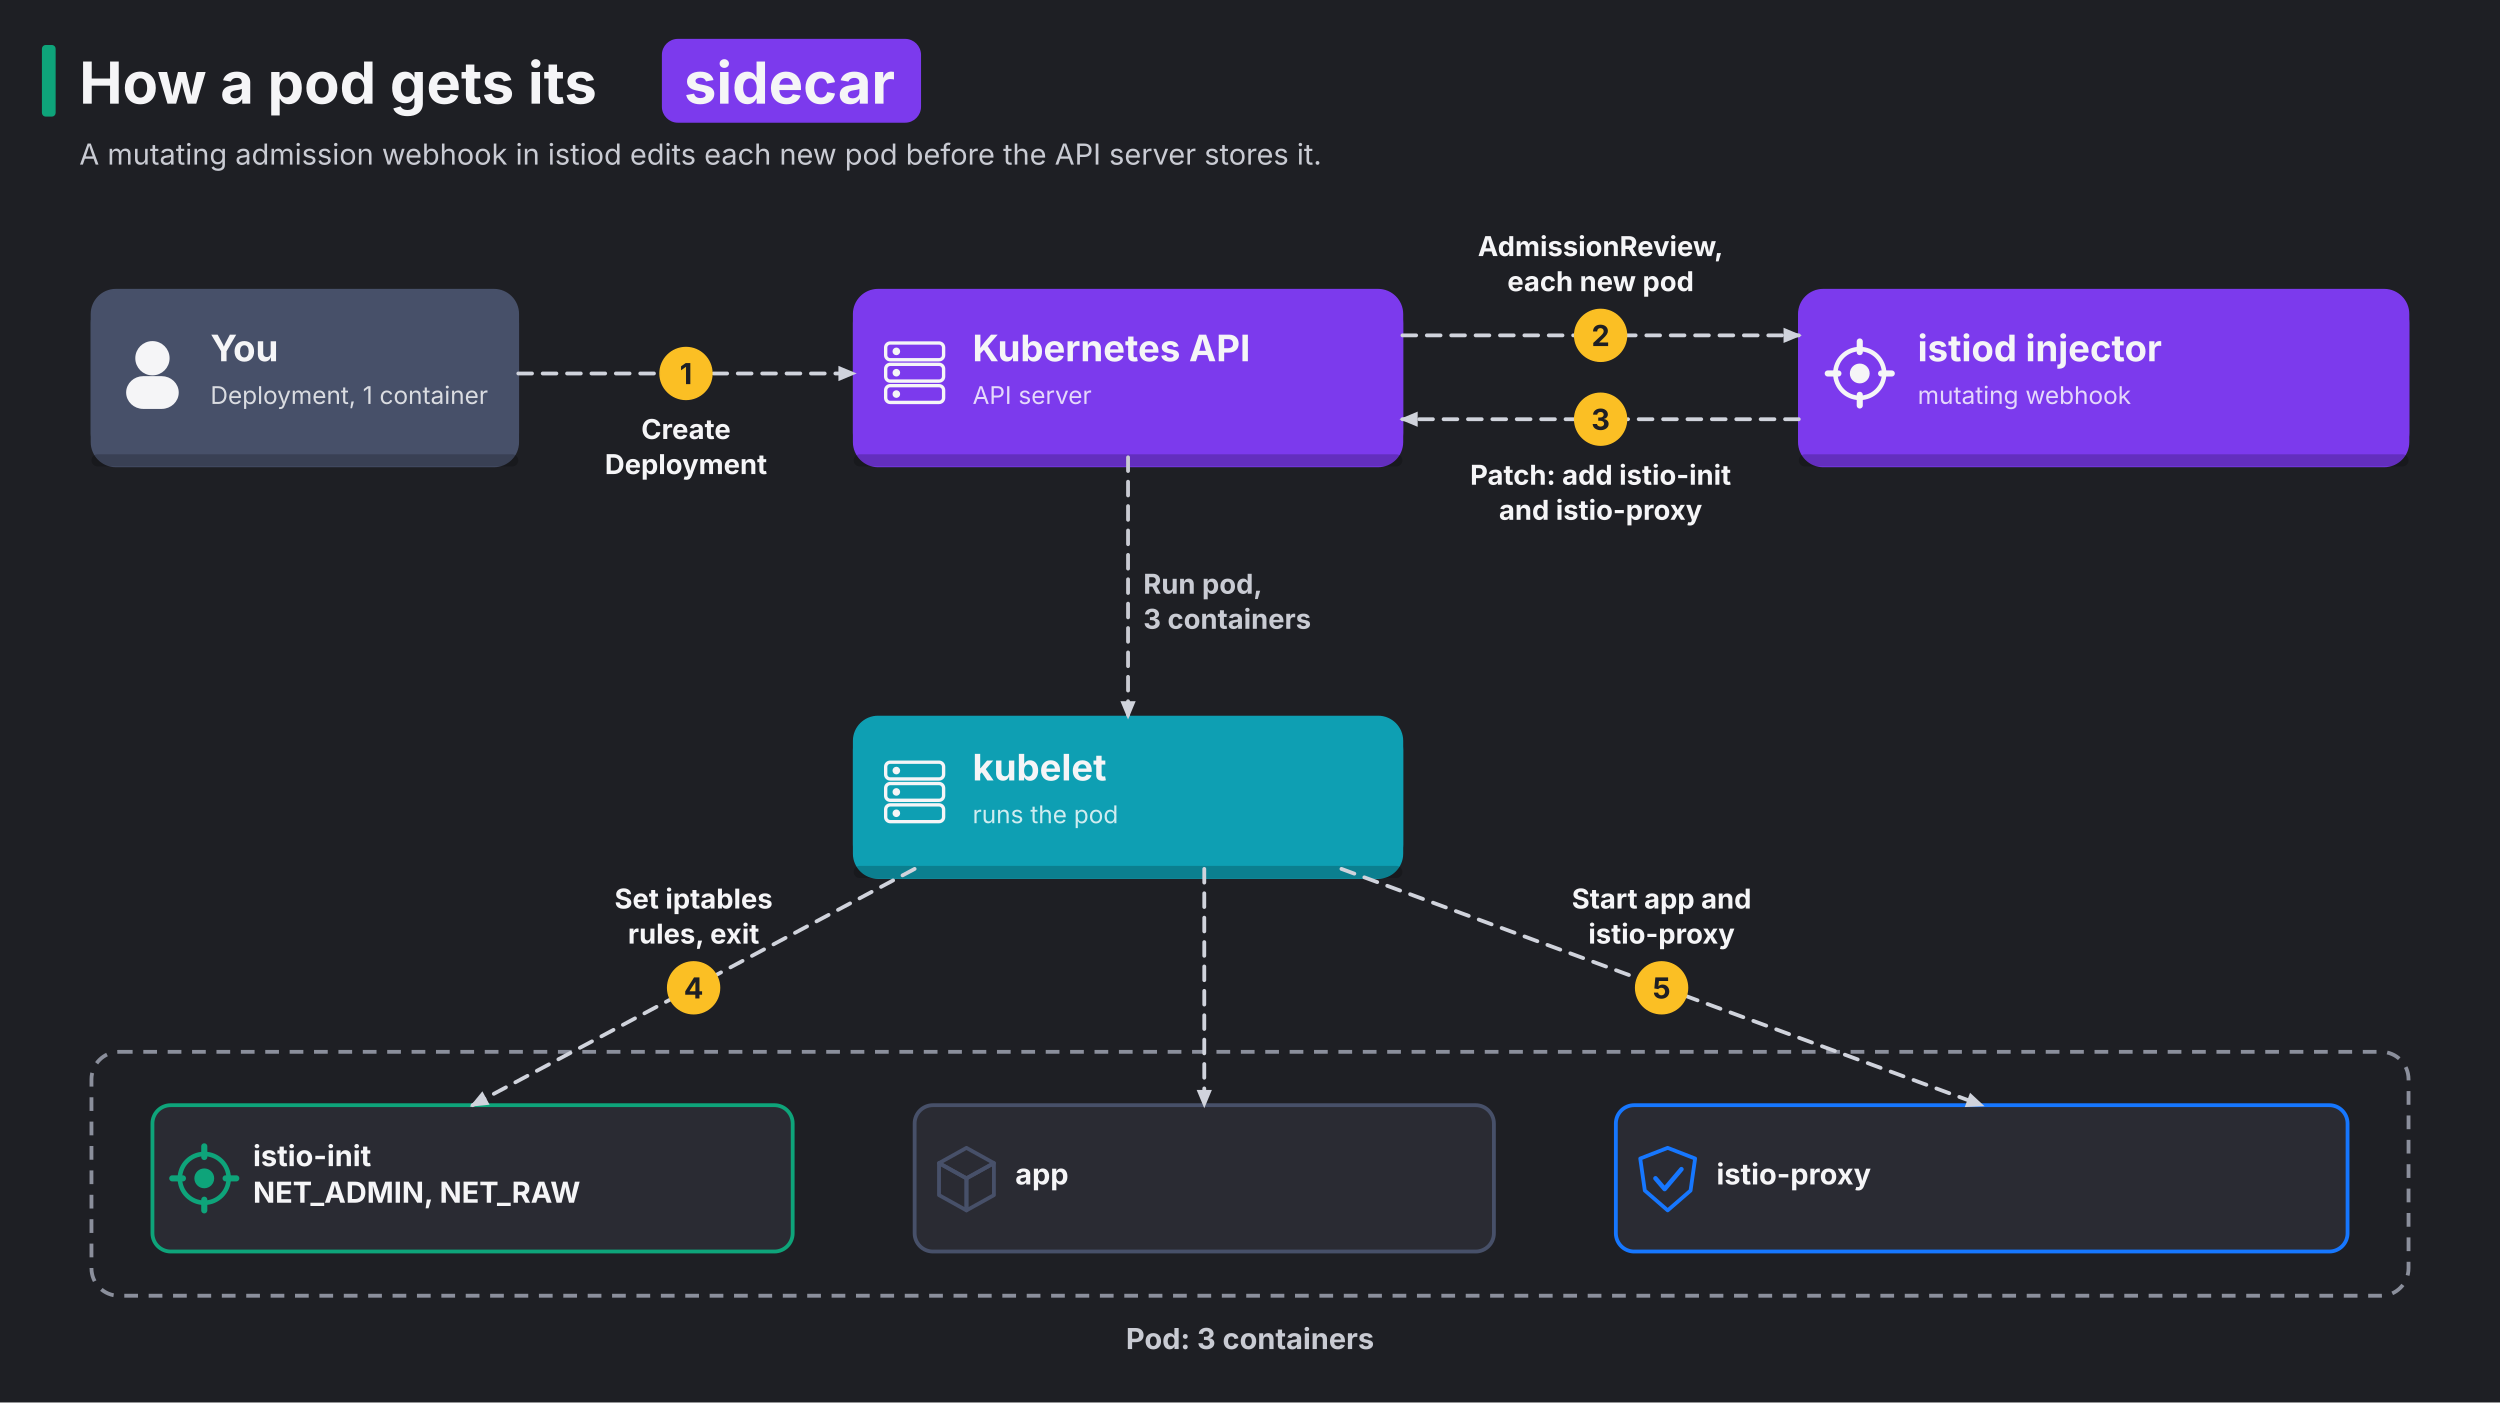
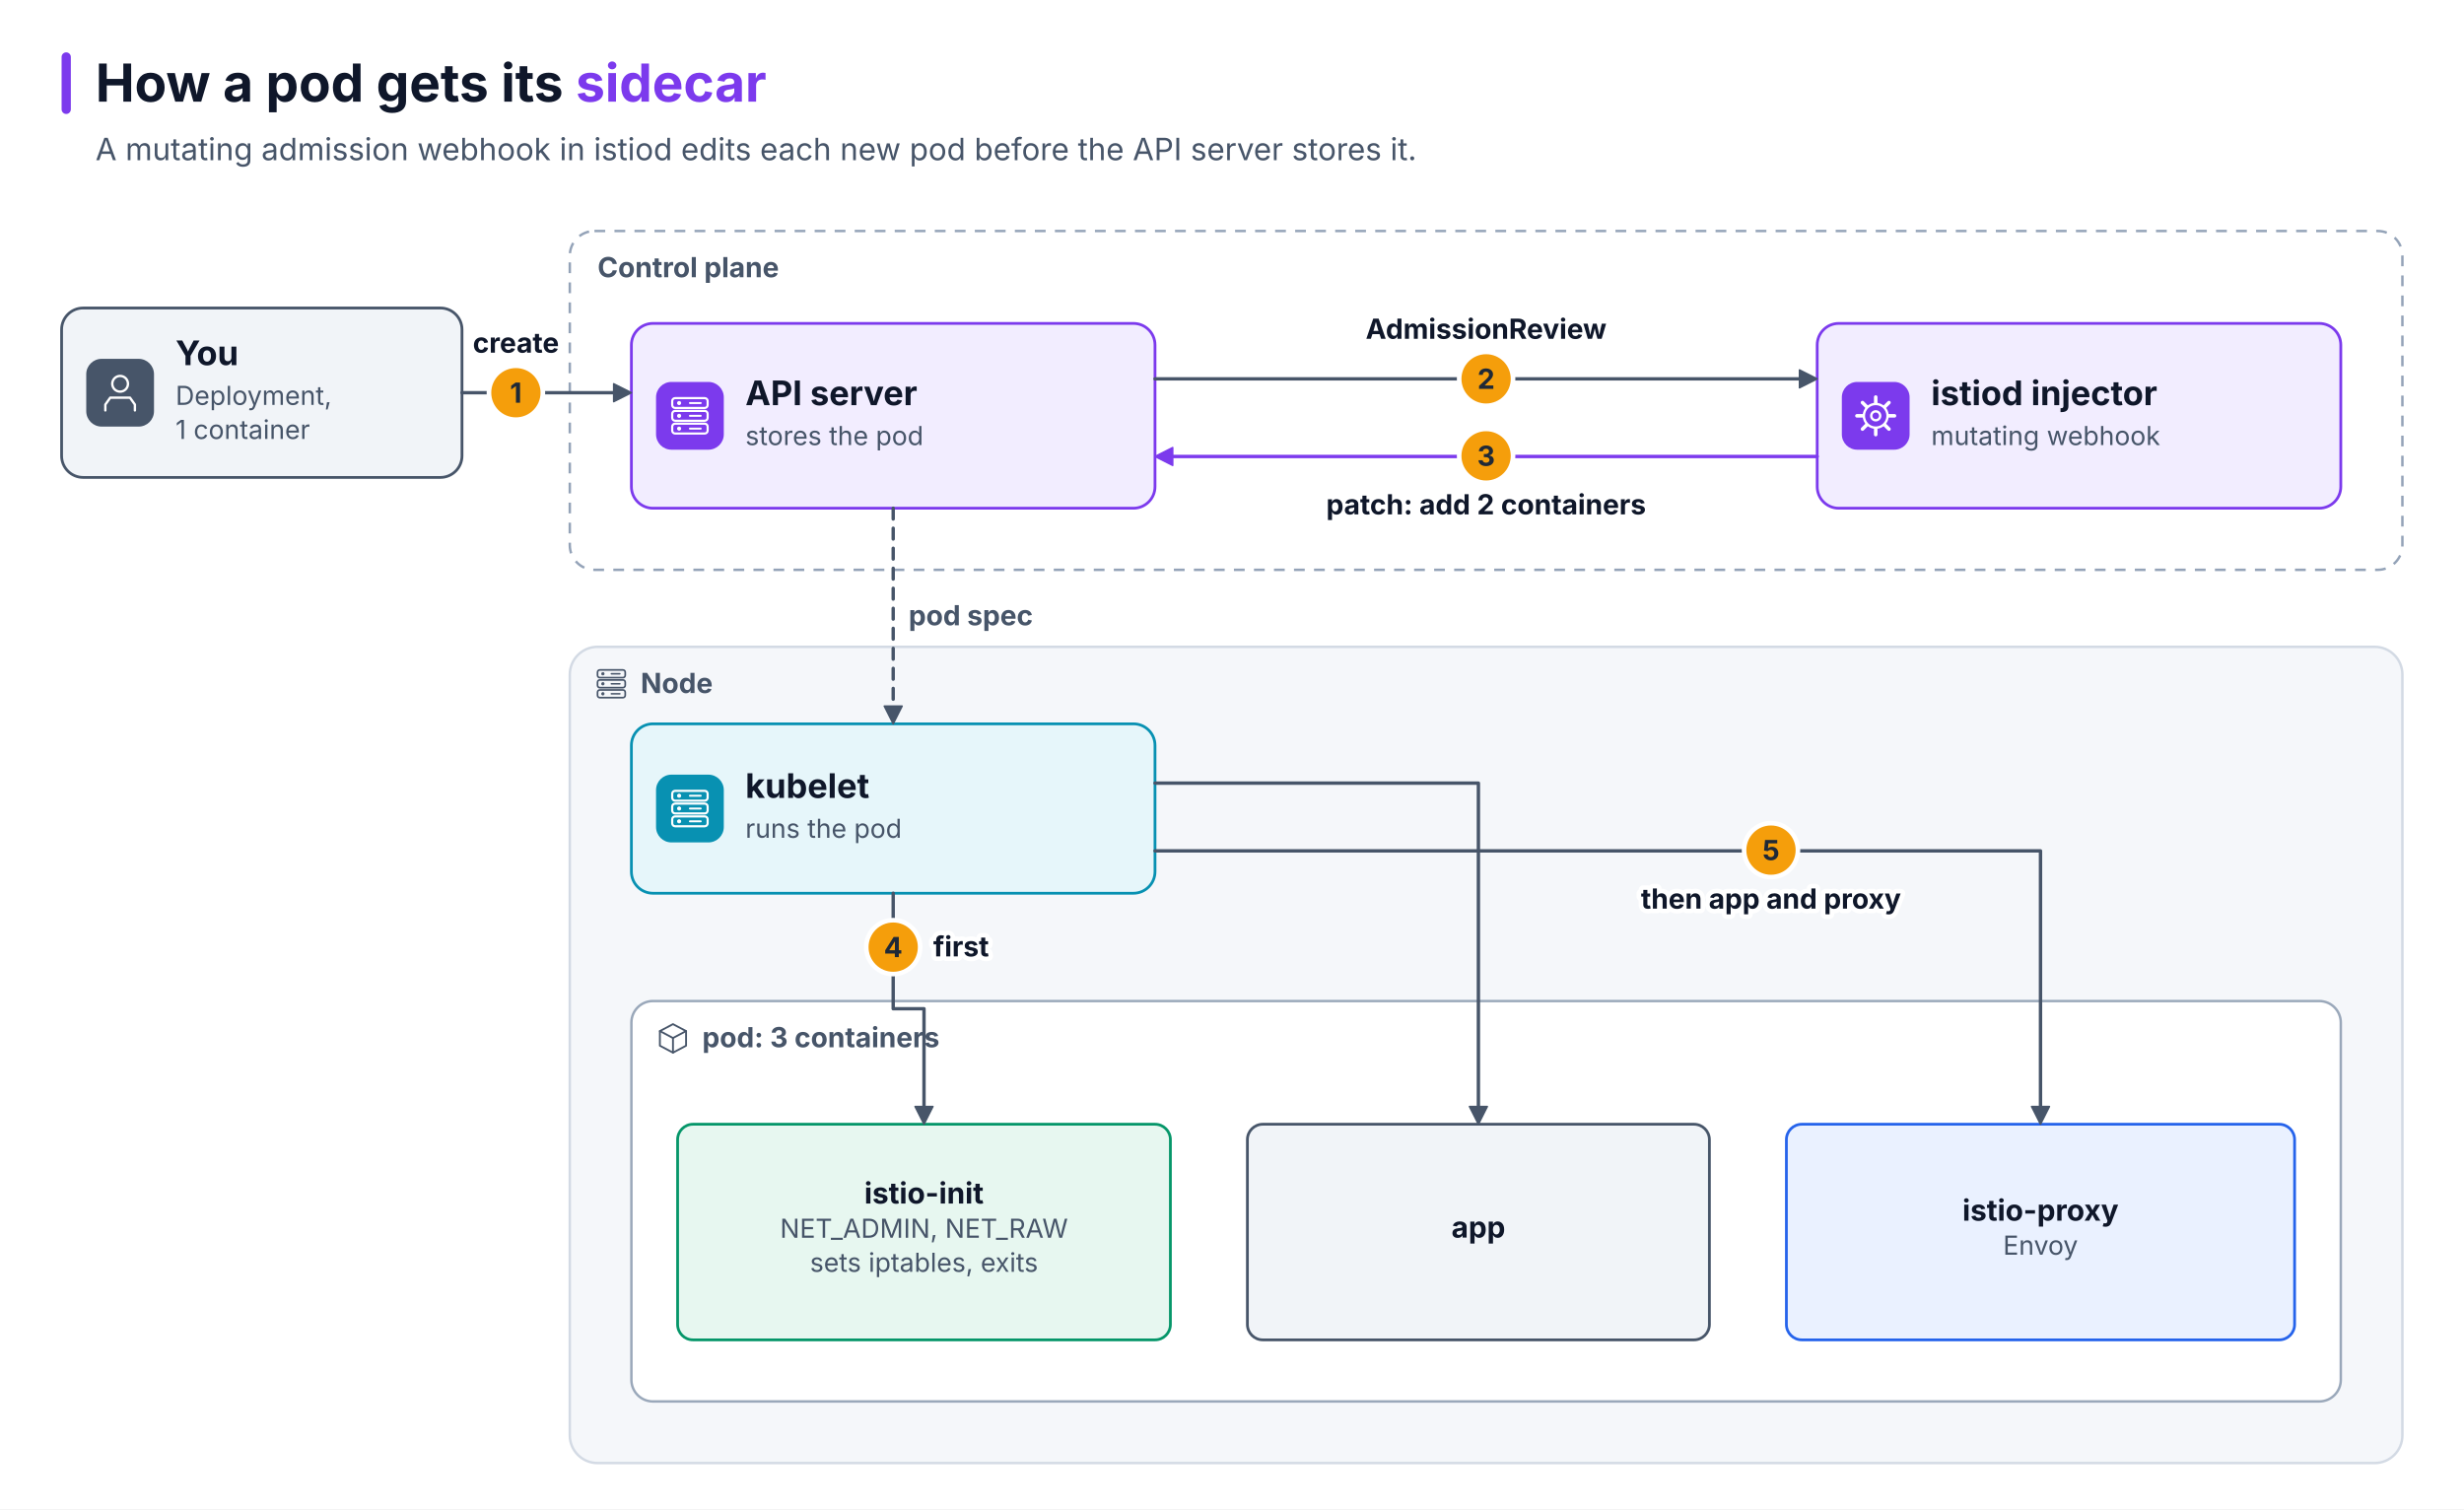
- <svg xmlns="http://www.w3.org/2000/svg" width="1640" height="920" viewBox="0 0 1640 920" font-family="Inter, -apple-system, 'Segoe UI', Helvetica, Arial, sans-serif">
-   <rect width="1640" height="920" fill="#1e1f24" />
-   <defs>
-     <marker id="h" markerWidth="12" markerHeight="10" refX="10" refY="5" orient="auto" markerUnits="userSpaceOnUse">
-       <path d="M0,0 L12,5 L0,10 z" fill="#d0d3dc" />
-     </marker>
-   </defs>
-   <rect x="28.0" y="30.0" width="8.0" height="46.0" rx="2" fill="#0ea47a" stroke="#0ea47a" stroke-width="1" />
-   <text x="52.0" y="68.0" font-size="38" fill="#f5f5f7" font-weight="700" text-anchor="start">How a pod gets its</text>
-   <rect x="434.7" y="26.0" width="169.0" height="54.0" rx="10" fill="#7c3aed" stroke="#7c3aed" stroke-width="1" />
-   <text x="448.7" y="68.0" font-size="38" fill="#f5f5f7" font-weight="700" text-anchor="start">sidecar</text>
-   <text x="52.0" y="108.0" font-size="19" fill="#c9cbd3" text-anchor="start">A mutating admission webhook in istiod edits each new pod before the API server stores it.</text>
-   <rect x="60.0" y="196.0" width="280.0" height="110.0" rx="16" fill="#475069" stroke="#475069" stroke-width="1" />
-   <rect x="60.0" y="190.0" width="280.0" height="110.0" rx="16" fill="#475069" stroke="#475069" stroke-width="1" />
-   <rect x="60.0" y="298.0" width="280.0" height="8.0" rx="4" fill="#00000033" stroke="#00000033" stroke-width="0" />
-   <ellipse cx="100.0" cy="235.0" rx="10" ry="10" fill="#f5f5f7" stroke="#f5f5f7" stroke-width="2.5" />
-   <rect x="84.0" y="248.0" width="32.0" height="19.0" rx="10" fill="#f5f5f7" stroke="#f5f5f7" stroke-width="2.5" />
-   <text x="138.0" y="237.0" font-size="24" fill="#f5f5f7" font-weight="700" text-anchor="start">You</text>
-   <text x="138.0" y="265.0" font-size="16" fill="#ffffffcc" text-anchor="start">Deployment, 1 container</text>
-   <rect x="560.0" y="196.0" width="360.0" height="110.0" rx="16" fill="#7c3aed" stroke="#7c3aed" stroke-width="1" />
-   <rect x="560.0" y="190.0" width="360.0" height="110.0" rx="16" fill="#7c3aed" stroke="#7c3aed" stroke-width="1" />
-   <rect x="560.0" y="298.0" width="360.0" height="8.0" rx="4" fill="#00000033" stroke="#00000033" stroke-width="0" />
-   <rect x="581.0" y="225.0" width="38.0" height="11.0" rx="3" fill="none" stroke="#f5f5f7" stroke-width="2.2" />
-   <ellipse cx="588.0" cy="230.5" rx="2" ry="2" fill="#f5f5f7" stroke="#f5f5f7" stroke-width="1" />
-   <rect x="581.0" y="239.0" width="38.0" height="11.0" rx="3" fill="none" stroke="#f5f5f7" stroke-width="2.2" />
-   <ellipse cx="588.0" cy="244.5" rx="2" ry="2" fill="#f5f5f7" stroke="#f5f5f7" stroke-width="1" />
-   <rect x="581.0" y="253.0" width="38.0" height="11.0" rx="3" fill="none" stroke="#f5f5f7" stroke-width="2.2" />
-   <ellipse cx="588.0" cy="258.5" rx="2" ry="2" fill="#f5f5f7" stroke="#f5f5f7" stroke-width="1" />
-   <text x="638.0" y="237.0" font-size="24" fill="#f5f5f7" font-weight="700" text-anchor="start">Kubernetes API</text>
-   <text x="638.0" y="265.0" font-size="16" fill="#ffffffcc" text-anchor="start">API server</text>
-   <rect x="1180.0" y="196.0" width="400.0" height="110.0" rx="16" fill="#7c3aed" stroke="#7c3aed" stroke-width="1" />
-   <rect x="1180.0" y="190.0" width="400.0" height="110.0" rx="16" fill="#7c3aed" stroke="#7c3aed" stroke-width="1" />
-   <rect x="1180.0" y="298.0" width="400.0" height="8.0" rx="4" fill="#00000033" stroke="#00000033" stroke-width="0" />
-   <ellipse cx="1220.0" cy="245.0" rx="16" ry="16" fill="none" stroke="#f5f5f7" stroke-width="3" />
-   <ellipse cx="1220.0" cy="245.0" rx="6" ry="6" fill="#f5f5f7" stroke="#f5f5f7" stroke-width="1" />
-   <polyline points="1220.0,224.0 1220.0,231.0" fill="none" stroke="#f5f5f7" stroke-width="4" stroke-linecap="round" stroke-linejoin="round" />
-   <polyline points="1220.0,259.0 1220.0,266.0" fill="none" stroke="#f5f5f7" stroke-width="4" stroke-linecap="round" stroke-linejoin="round" />
-   <polyline points="1199.0,245.0 1206.0,245.0" fill="none" stroke="#f5f5f7" stroke-width="4" stroke-linecap="round" stroke-linejoin="round" />
-   <polyline points="1234.0,245.0 1241.0,245.0" fill="none" stroke="#f5f5f7" stroke-width="4" stroke-linecap="round" stroke-linejoin="round" />
-   <text x="1258.0" y="237.0" font-size="24" fill="#f5f5f7" font-weight="700" text-anchor="start">istiod injector</text>
-   <text x="1258.0" y="265.0" font-size="16" fill="#ffffffcc" text-anchor="start">mutating webhook</text>
-   <polyline points="340.0,245.0 560.0,245.0" fill="none" stroke="#d0d3dc" stroke-width="2.5" stroke-linecap="round" stroke-linejoin="round" stroke-dasharray="9 7" marker-end="url(#h)" />
-   <ellipse cx="450.0" cy="245.0" rx="17" ry="17" fill="#fbbf24" stroke="#fbbf24" stroke-width="1" />
-   <text x="450.0" y="252.0" font-size="19" fill="#1e1f24" font-weight="700" text-anchor="middle">1</text>
-   <text x="450.0" y="288.0" font-size="18" fill="#f5f5f7" font-weight="700" text-anchor="middle">Create</text>
-   <text x="450.0" y="311.0" font-size="18" fill="#f5f5f7" font-weight="700" text-anchor="middle">Deployment</text>
-   <polyline points="920.0,220.0 1180.0,220.0" fill="none" stroke="#d0d3dc" stroke-width="2.5" stroke-linecap="round" stroke-linejoin="round" stroke-dasharray="9 7" marker-end="url(#h)" />
-   <ellipse cx="1050.0" cy="220.0" rx="17" ry="17" fill="#fbbf24" stroke="#fbbf24" stroke-width="1" />
-   <text x="1050.0" y="227.0" font-size="19" fill="#1e1f24" font-weight="700" text-anchor="middle">2</text>
-   <text x="1050.0" y="168.0" font-size="18" fill="#f5f5f7" font-weight="700" text-anchor="middle">AdmissionReview,</text>
-   <text x="1050.0" y="191.0" font-size="18" fill="#f5f5f7" font-weight="700" text-anchor="middle">each new pod</text>
-   <polyline points="1180.0,275.0 920.0,275.0" fill="none" stroke="#d0d3dc" stroke-width="2.5" stroke-linecap="round" stroke-linejoin="round" stroke-dasharray="9 7" marker-end="url(#h)" />
-   <ellipse cx="1050.0" cy="275.0" rx="17" ry="17" fill="#fbbf24" stroke="#fbbf24" stroke-width="1" />
-   <text x="1050.0" y="282.0" font-size="19" fill="#1e1f24" font-weight="700" text-anchor="middle">3</text>
-   <text x="1050.0" y="318.0" font-size="18" fill="#f5f5f7" font-weight="700" text-anchor="middle">Patch: add istio-init</text>
-   <text x="1050.0" y="341.0" font-size="18" fill="#f5f5f7" font-weight="700" text-anchor="middle">and istio-proxy</text>
-   <rect x="560.0" y="476.0" width="360.0" height="100.0" rx="16" fill="#0e9fb3" stroke="#0e9fb3" stroke-width="1" />
-   <rect x="560.0" y="470.0" width="360.0" height="100.0" rx="16" fill="#0e9fb3" stroke="#0e9fb3" stroke-width="1" />
-   <rect x="560.0" y="568.0" width="360.0" height="8.0" rx="4" fill="#00000033" stroke="#00000033" stroke-width="0" />
-   <rect x="581.0" y="500.0" width="38.0" height="11.0" rx="3" fill="none" stroke="#f5f5f7" stroke-width="2.2" />
-   <ellipse cx="588.0" cy="505.5" rx="2" ry="2" fill="#f5f5f7" stroke="#f5f5f7" stroke-width="1" />
-   <rect x="581.0" y="514.0" width="38.0" height="11.0" rx="3" fill="none" stroke="#f5f5f7" stroke-width="2.2" />
-   <ellipse cx="588.0" cy="519.5" rx="2" ry="2" fill="#f5f5f7" stroke="#f5f5f7" stroke-width="1" />
-   <rect x="581.0" y="528.0" width="38.0" height="11.0" rx="3" fill="none" stroke="#f5f5f7" stroke-width="2.2" />
-   <ellipse cx="588.0" cy="533.5" rx="2" ry="2" fill="#f5f5f7" stroke="#f5f5f7" stroke-width="1" />
-   <text x="638.0" y="512.0" font-size="24" fill="#f5f5f7" font-weight="700" text-anchor="start">kubelet</text>
-   <text x="638.0" y="540.0" font-size="16" fill="#ffffffcc" text-anchor="start">runs the pod</text>
-   <polyline points="740.0,300.0 740.0,470.0" fill="none" stroke="#c9cbd3" stroke-width="2.5" stroke-linecap="round" stroke-linejoin="round" stroke-dasharray="9 7" marker-end="url(#h)" />
-   <text x="750.0" y="389.5" font-size="18" fill="#c9cbd3" font-weight="700" text-anchor="start">Run pod,</text>
-   <text x="750.0" y="412.5" font-size="18" fill="#c9cbd3" font-weight="700" text-anchor="start">3 containers</text>
-   <rect x="60.0" y="690.0" width="1520.0" height="160.0" rx="18" fill="#00000000" stroke="#8b8f9c" stroke-width="2.5" stroke-dasharray="9 7" />
-   <text x="820.0" y="885.0" font-size="19" fill="#c9cbd3" font-weight="700" text-anchor="middle">Pod: 3 containers</text>
-   <rect x="100.0" y="725.0" width="420.0" height="96.0" rx="12" fill="#2a2b33" stroke="#0ea47a" stroke-width="2.5" />
-   <ellipse cx="134.0" cy="773.0" rx="16" ry="16" fill="none" stroke="#0ea47a" stroke-width="3" />
-   <ellipse cx="134.0" cy="773.0" rx="6" ry="6" fill="#0ea47a" stroke="#0ea47a" stroke-width="1" />
-   <polyline points="134.0,752.0 134.0,759.0" fill="none" stroke="#0ea47a" stroke-width="4" stroke-linecap="round" stroke-linejoin="round" />
-   <polyline points="134.0,787.0 134.0,794.0" fill="none" stroke="#0ea47a" stroke-width="4" stroke-linecap="round" stroke-linejoin="round" />
-   <polyline points="113.0,773.0 120.0,773.0" fill="none" stroke="#0ea47a" stroke-width="4" stroke-linecap="round" stroke-linejoin="round" />
-   <polyline points="148.0,773.0 155.0,773.0" fill="none" stroke="#0ea47a" stroke-width="4" stroke-linecap="round" stroke-linejoin="round" />
-   <text x="166.0" y="765.0" font-size="19" fill="#f5f5f7" font-weight="700" text-anchor="start">istio-init</text>
-   <text x="166.0" y="789.0" font-size="19" fill="#f5f5f7" font-weight="700" text-anchor="start">NET_ADMIN, NET_RAW</text>
-   <rect x="600.0" y="725.0" width="380.0" height="96.0" rx="12" fill="#2a2b33" stroke="#475069" stroke-width="2.5" />
-   <polygon points="634.0,753.0 652.0,763.0 634.0,773.0 616.0,763.0" fill="none" stroke="#475069" stroke-width="2.5" stroke-linejoin="round" />
-   <polygon points="616.0,763.0 634.0,773.0 634.0,794.0 616.0,784.0" fill="none" stroke="#475069" stroke-width="2.5" stroke-linejoin="round" />
-   <polygon points="652.0,763.0 634.0,773.0 634.0,794.0 652.0,784.0" fill="none" stroke="#475069" stroke-width="2.5" stroke-linejoin="round" />
-   <text x="666.0" y="777.0" font-size="19" fill="#f5f5f7" font-weight="700" text-anchor="start">app</text>
-   <rect x="1060.0" y="725.0" width="480.0" height="96.0" rx="12" fill="#2a2b33" stroke="#1677ff" stroke-width="2.5" />
-   <polygon points="1094.0,753.0 1112.0,760.0 1109.0,781.0 1094.0,794.0 1079.0,781.0 1076.0,760.0" fill="none" stroke="#1677ff" stroke-width="2.5" stroke-linejoin="round" />
-   <polyline points="1086.0,773.0 1092.0,780.0 1103.0,767.0" fill="none" stroke="#1677ff" stroke-width="3" stroke-linecap="round" stroke-linejoin="round" />
-   <text x="1126.0" y="777.0" font-size="19" fill="#f5f5f7" font-weight="700" text-anchor="start">istio-proxy</text>
-   <polyline points="600.0,570.0 310.0,725.0" fill="none" stroke="#d0d3dc" stroke-width="2.5" stroke-linecap="round" stroke-linejoin="round" stroke-dasharray="9 7" marker-end="url(#h)" />
-   <ellipse cx="455.0" cy="648.0" rx="17" ry="17" fill="#fbbf24" stroke="#fbbf24" stroke-width="1" />
-   <text x="455.0" y="655.0" font-size="19" fill="#1e1f24" font-weight="700" text-anchor="middle">4</text>
-   <text x="455.0" y="596.0" font-size="18" fill="#f5f5f7" font-weight="700" text-anchor="middle">Set iptables</text>
-   <text x="455.0" y="619.0" font-size="18" fill="#f5f5f7" font-weight="700" text-anchor="middle">rules, exit</text>
-   <polyline points="790.0,570.0 790.0,725.0" fill="none" stroke="#d0d3dc" stroke-width="2.5" stroke-linecap="round" stroke-linejoin="round" stroke-dasharray="9 7" marker-end="url(#h)" />
-   <polyline points="880.0,570.0 1300.0,725.0" fill="none" stroke="#d0d3dc" stroke-width="2.5" stroke-linecap="round" stroke-linejoin="round" stroke-dasharray="9 7" marker-end="url(#h)" />
-   <ellipse cx="1090.0" cy="648.0" rx="17" ry="17" fill="#fbbf24" stroke="#fbbf24" stroke-width="1" />
-   <text x="1090.0" y="655.0" font-size="19" fill="#1e1f24" font-weight="700" text-anchor="middle">5</text>
-   <text x="1090.0" y="596.0" font-size="18" fill="#f5f5f7" font-weight="700" text-anchor="middle">Start app and</text>
-   <text x="1090.0" y="619.0" font-size="18" fill="#f5f5f7" font-weight="700" text-anchor="middle">istio-proxy</text>
+ <svg xmlns="http://www.w3.org/2000/svg" width="1600" height="980" viewBox="0 0 1600 980" font-family="Inter, -apple-system, 'Segoe UI', Helvetica, Arial, sans-serif">
+   <rect width="1600" height="980" fill="#ffffff" />
+   <rect x="40.0" y="34.0" width="6.0" height="40.0" rx="3.0" fill="#7c3aed" stroke="none" />
+   <text x="62" y="66" font-size="34" font-weight="700" fill="#0f172a">How a pod gets its <tspan fill="#7c3aed">sidecar</tspan>
+   </text>
+   <text x="62.0" y="104.0" font-size="20.0" fill="#475569" text-anchor="start">A mutating admission webhook in istiod edits each new pod before the API server stores it.</text>
+   <rect x="40.0" y="200.0" width="260.0" height="110.0" rx="14.0" fill="#f1f4f8" stroke="#475569" stroke-width="1.8" />
+   <rect x="56.0" y="233.0" width="44.0" height="44.0" rx="10.0" fill="#475569" stroke="none" />
+   <ellipse cx="78.0" cy="249.2" rx="5.1" ry="5.1" fill="none" stroke="#ffffff" stroke-width="1.54" />
+   <polyline points="68.4,266.5 68.4,262.7 71.6,258.2 84.4,258.2 87.6,262.7 87.6,266.5" fill="none" stroke="#ffffff" stroke-width="1.54" stroke-linecap="round" stroke-linejoin="round" />
+   <text x="114.0" y="237.1" font-size="22.0" fill="#0f172a" font-weight="700" text-anchor="start">You</text>
+   <text x="114.0" y="262.9" font-size="17.0" fill="#475569" text-anchor="start">Deployment,</text>
+   <text x="114.0" y="285.0" font-size="17.0" fill="#475569" text-anchor="start">1 container</text>
+   <rect x="370.0" y="150.0" width="1190.0" height="220.0" rx="16.0" fill="none" stroke="#94a3b8" stroke-width="1.6" stroke-dasharray="7 6" />
+   <text x="388.0" y="180.0" font-size="18.0" fill="#475569" font-weight="700" text-anchor="start">Control plane</text>
+   <rect x="410.0" y="210.0" width="340.0" height="120.0" rx="14.0" fill="#f2edff" stroke="#7c3aed" stroke-width="1.8" />
+   <rect x="426.0" y="248.0" width="44.0" height="44.0" rx="10.0" fill="#7c3aed" stroke="none" />
+   <rect x="436.5" y="258.5" width="23.0" height="6.4" rx="1.9" fill="none" stroke="#ffffff" stroke-width="1.408" />
+   <ellipse cx="441.0" cy="261.7" rx="1.0" ry="1.0" fill="#ffffff" stroke="#ffffff" stroke-width="0.64" />
+   <polyline points="448.0,261.7 455.0,261.7" fill="none" stroke="#ffffff" stroke-width="1.28" stroke-linecap="round" stroke-linejoin="round" />
+   <rect x="436.5" y="266.8" width="23.0" height="6.4" rx="1.9" fill="none" stroke="#ffffff" stroke-width="1.408" />
+   <ellipse cx="441.0" cy="270.0" rx="1.0" ry="1.0" fill="#ffffff" stroke="#ffffff" stroke-width="0.64" />
+   <polyline points="448.0,270.0 455.0,270.0" fill="none" stroke="#ffffff" stroke-width="1.28" stroke-linecap="round" stroke-linejoin="round" />
+   <rect x="436.5" y="275.1" width="23.0" height="6.4" rx="1.9" fill="none" stroke="#ffffff" stroke-width="1.408" />
+   <ellipse cx="441.0" cy="278.3" rx="1.0" ry="1.0" fill="#ffffff" stroke="#ffffff" stroke-width="0.64" />
+   <polyline points="448.0,278.3 455.0,278.3" fill="none" stroke="#ffffff" stroke-width="1.28" stroke-linecap="round" stroke-linejoin="round" />
+   <text x="484.0" y="263.1" font-size="22.0" fill="#0f172a" font-weight="700" text-anchor="start">API server</text>
+   <text x="484.0" y="289.0" font-size="17.0" fill="#475569" text-anchor="start">stores the pod</text>
+   <rect x="1180.0" y="210.0" width="340.0" height="120.0" rx="14.0" fill="#f2edff" stroke="#7c3aed" stroke-width="1.8" />
+   <rect x="1196.0" y="248.0" width="44.0" height="44.0" rx="10.0" fill="#7c3aed" stroke="none" />
+   <polyline points="1218.0,257.8 1218.0,262.3" fill="none" stroke="#ffffff" stroke-width="2.30" stroke-linecap="round" stroke-linejoin="round" />
+   <polyline points="1218.0,277.7 1218.0,282.2" fill="none" stroke="#ffffff" stroke-width="2.30" stroke-linecap="round" stroke-linejoin="round" />
+   <polyline points="1205.8,270.0 1210.3,270.0" fill="none" stroke="#ffffff" stroke-width="2.30" stroke-linecap="round" stroke-linejoin="round" />
+   <polyline points="1225.7,270.0 1230.2,270.0" fill="none" stroke="#ffffff" stroke-width="2.30" stroke-linecap="round" stroke-linejoin="round" />
+   <polyline points="1209.4,261.4 1212.6,264.6" fill="none" stroke="#ffffff" stroke-width="2.30" stroke-linecap="round" stroke-linejoin="round" />
+   <polyline points="1223.4,275.4 1226.6,278.6" fill="none" stroke="#ffffff" stroke-width="2.30" stroke-linecap="round" stroke-linejoin="round" />
+   <polyline points="1226.6,261.4 1223.4,264.6" fill="none" stroke="#ffffff" stroke-width="2.30" stroke-linecap="round" stroke-linejoin="round" />
+   <polyline points="1209.4,278.6 1212.6,275.4" fill="none" stroke="#ffffff" stroke-width="2.30" stroke-linecap="round" stroke-linejoin="round" />
+   <ellipse cx="1218.0" cy="270.0" rx="7.7" ry="7.7" fill="#7c3aed" stroke="#ffffff" stroke-width="1.54" />
+   <ellipse cx="1218.0" cy="270.0" rx="2.9" ry="2.9" fill="none" stroke="#ffffff" stroke-width="1.54" />
+   <text x="1254.0" y="263.1" font-size="22.0" fill="#0f172a" font-weight="700" text-anchor="start">istiod injector</text>
+   <text x="1254.0" y="289.0" font-size="17.0" fill="#475569" text-anchor="start">mutating webhook</text>
+   <polyline points="300.0,255.0 400.5,255.0" fill="none" stroke="#475569" stroke-width="2.20" stroke-linecap="round" stroke-linejoin="round" />
+   <polygon points="410.0,255.0 398.5,260.8 398.5,249.2" fill="#475569" stroke="#475569" stroke-width="1" stroke-linejoin="round" />
+   <ellipse cx="335.0" cy="255.0" rx="19.0" ry="19.0" fill="#ffffff" stroke="none" />
+   <ellipse cx="335.0" cy="255.0" rx="16.0" ry="16.0" fill="#f59e0b" stroke="none" />
+   <text x="335.0" y="261.5" font-size="18.0" fill="#1f2937" font-weight="700" text-anchor="middle">1</text>
+   <text x="335.0" y="229.0" font-size="18.0" fill="#0f172a" font-weight="700" stroke="#ffffff" stroke-width="6" stroke-linejoin="round" paint-order="stroke" text-anchor="middle">create</text>
+   <polyline points="750.0,246.0 1170.5,246.0" fill="none" stroke="#475569" stroke-width="2.20" stroke-linecap="round" stroke-linejoin="round" />
+   <polygon points="1180.0,246.0 1168.5,251.8 1168.5,240.2" fill="#475569" stroke="#475569" stroke-width="1" stroke-linejoin="round" />
+   <ellipse cx="965.0" cy="246.0" rx="19.0" ry="19.0" fill="#ffffff" stroke="none" />
+   <ellipse cx="965.0" cy="246.0" rx="16.0" ry="16.0" fill="#f59e0b" stroke="none" />
+   <text x="965.0" y="252.5" font-size="18.0" fill="#1f2937" font-weight="700" text-anchor="middle">2</text>
+   <text x="965.0" y="220.0" font-size="18.0" fill="#0f172a" font-weight="700" stroke="#ffffff" stroke-width="6" stroke-linejoin="round" paint-order="stroke" text-anchor="middle">AdmissionReview</text>
+   <polyline points="1180.0,296.4 759.5,296.4" fill="none" stroke="#7c3aed" stroke-width="2.20" stroke-linecap="round" stroke-linejoin="round" />
+   <polygon points="750.0,296.4 761.5,290.6 761.5,302.2" fill="#7c3aed" stroke="#7c3aed" stroke-width="1" stroke-linejoin="round" />
+   <ellipse cx="965.0" cy="296.0" rx="19.0" ry="19.0" fill="#ffffff" stroke="none" />
+   <ellipse cx="965.0" cy="296.0" rx="16.0" ry="16.0" fill="#f59e0b" stroke="none" />
+   <text x="965.0" y="302.5" font-size="18.0" fill="#1f2937" font-weight="700" text-anchor="middle">3</text>
+   <text x="965.0" y="334.0" font-size="18.0" fill="#0f172a" font-weight="700" stroke="#ffffff" stroke-width="6" stroke-linejoin="round" paint-order="stroke" text-anchor="middle">patch: add 2 containers</text>
+   <rect x="370.0" y="420.0" width="1190.0" height="530.0" rx="18.0" fill="#f5f7fa" stroke="#d3dae4" stroke-width="1.6" />
+   <rect x="388.0" y="435.0" width="18.0" height="5.0" rx="1.5" fill="none" stroke="#475569" stroke-width="1.1" />
+   <ellipse cx="391.5" cy="437.5" rx="0.8" ry="0.8" fill="#475569" stroke="#475569" stroke-width="0.50" />
+   <polyline points="397.0,437.5 402.5,437.5" fill="none" stroke="#475569" stroke-width="1.00" stroke-linecap="round" stroke-linejoin="round" />
+   <rect x="388.0" y="441.5" width="18.0" height="5.0" rx="1.5" fill="none" stroke="#475569" stroke-width="1.1" />
+   <ellipse cx="391.5" cy="444.0" rx="0.8" ry="0.8" fill="#475569" stroke="#475569" stroke-width="0.50" />
+   <polyline points="397.0,444.0 402.5,444.0" fill="none" stroke="#475569" stroke-width="1.00" stroke-linecap="round" stroke-linejoin="round" />
+   <rect x="388.0" y="448.0" width="18.0" height="5.0" rx="1.5" fill="none" stroke="#475569" stroke-width="1.1" />
+   <ellipse cx="391.5" cy="450.5" rx="0.8" ry="0.8" fill="#475569" stroke="#475569" stroke-width="0.50" />
+   <polyline points="397.0,450.5 402.5,450.5" fill="none" stroke="#475569" stroke-width="1.00" stroke-linecap="round" stroke-linejoin="round" />
+   <text x="416.0" y="450.0" font-size="18.0" fill="#475569" font-weight="700" text-anchor="start">Node</text>
+   <rect x="410.0" y="470.0" width="340.0" height="110.0" rx="14.0" fill="#e6f6fa" stroke="#0891b2" stroke-width="1.8" />
+   <rect x="426.0" y="503.0" width="44.0" height="44.0" rx="10.0" fill="#0891b2" stroke="none" />
+   <rect x="436.5" y="513.5" width="23.0" height="6.4" rx="1.9" fill="none" stroke="#ffffff" stroke-width="1.408" />
+   <ellipse cx="441.0" cy="516.7" rx="1.0" ry="1.0" fill="#ffffff" stroke="#ffffff" stroke-width="0.64" />
+   <polyline points="448.0,516.7 455.0,516.7" fill="none" stroke="#ffffff" stroke-width="1.28" stroke-linecap="round" stroke-linejoin="round" />
+   <rect x="436.5" y="521.8" width="23.0" height="6.4" rx="1.9" fill="none" stroke="#ffffff" stroke-width="1.408" />
+   <ellipse cx="441.0" cy="525.0" rx="1.0" ry="1.0" fill="#ffffff" stroke="#ffffff" stroke-width="0.64" />
+   <polyline points="448.0,525.0 455.0,525.0" fill="none" stroke="#ffffff" stroke-width="1.28" stroke-linecap="round" stroke-linejoin="round" />
+   <rect x="436.5" y="530.1" width="23.0" height="6.4" rx="1.9" fill="none" stroke="#ffffff" stroke-width="1.408" />
+   <ellipse cx="441.0" cy="533.3" rx="1.0" ry="1.0" fill="#ffffff" stroke="#ffffff" stroke-width="0.64" />
+   <polyline points="448.0,533.3 455.0,533.3" fill="none" stroke="#ffffff" stroke-width="1.28" stroke-linecap="round" stroke-linejoin="round" />
+   <text x="484.0" y="518.1" font-size="22.0" fill="#0f172a" font-weight="700" text-anchor="start">kubelet</text>
+   <text x="484.0" y="544.0" font-size="17.0" fill="#475569" text-anchor="start">runs the pod</text>
+   <polyline points="580.0,330.0 580.0,460.5" fill="none" stroke="#475569" stroke-width="2.20" stroke-linecap="round" stroke-linejoin="round" stroke-dasharray="7 6" />
+   <polygon points="580.0,470.0 574.2,458.5 585.8,458.5" fill="#475569" stroke="#475569" stroke-width="1" stroke-linejoin="round" />
+   <text x="590.0" y="406.0" font-size="18.0" fill="#475569" font-weight="700" stroke="#ffffff" stroke-width="6" stroke-linejoin="round" paint-order="stroke" text-anchor="start">pod spec</text>
+   <rect x="410.0" y="650.0" width="1110.0" height="260.0" rx="14.0" fill="#ffffff" stroke="#9aa8ba" stroke-width="1.6" />
+   <polygon points="437.0,665.0 445.5,669.5 445.5,679.0 437.0,683.5 428.5,679.0 428.5,669.5" fill="none" stroke="#475569" stroke-width="1.20" stroke-linejoin="round" />
+   <polyline points="428.5,669.5 437.0,674.0 445.5,669.5" fill="none" stroke="#475569" stroke-width="1.20" stroke-linecap="round" stroke-linejoin="round" />
+   <polyline points="437.0,674.0 437.0,683.5" fill="none" stroke="#475569" stroke-width="1.20" stroke-linecap="round" stroke-linejoin="round" />
+   <text x="456.0" y="680.0" font-size="18.0" fill="#475569" font-weight="700" text-anchor="start">pod: 3 containers</text>
+   <rect x="440.0" y="730.0" width="320.0" height="140.0" rx="10.0" fill="#e7f7f0" stroke="#059669" stroke-width="1.8" />
+   <text x="600.0" y="781.5" font-size="19.0" fill="#0f172a" font-weight="700" text-anchor="middle">istio-init</text>
+   <text x="600.0" y="803.7" font-size="17.0" fill="#475569" text-anchor="middle">NET_ADMIN, NET_RAW</text>
+   <text x="600.0" y="825.8" font-size="17.0" fill="#475569" text-anchor="middle">sets iptables, exits</text>
+   <rect x="810.0" y="730.0" width="300.0" height="140.0" rx="10.0" fill="#f1f4f8" stroke="#475569" stroke-width="1.8" />
+   <text x="960.0" y="803.6" font-size="19.0" fill="#0f172a" font-weight="700" text-anchor="middle">app</text>
+   <rect x="1160.0" y="730.0" width="330.0" height="140.0" rx="10.0" fill="#eaf1ff" stroke="#2563eb" stroke-width="1.8" />
+   <text x="1325.0" y="792.6" font-size="19.0" fill="#0f172a" font-weight="700" text-anchor="middle">istio-proxy</text>
+   <text x="1325.0" y="814.7" font-size="17.0" fill="#475569" text-anchor="middle">Envoy</text>
+   <polyline points="580.0,580.0 580.0,655.0 600.0,655.0 600.0,720.5" fill="none" stroke="#475569" stroke-width="2.20" stroke-linecap="round" stroke-linejoin="round" />
+   <polygon points="600.0,730.0 594.2,718.5 605.8,718.5" fill="#475569" stroke="#475569" stroke-width="1" stroke-linejoin="round" />
+   <ellipse cx="580.0" cy="615.0" rx="19.0" ry="19.0" fill="#ffffff" stroke="none" />
+   <ellipse cx="580.0" cy="615.0" rx="16.0" ry="16.0" fill="#f59e0b" stroke="none" />
+   <text x="580.0" y="621.5" font-size="18.0" fill="#1f2937" font-weight="700" text-anchor="middle">4</text>
+   <text x="606.0" y="621.0" font-size="18.0" fill="#0f172a" font-weight="700" stroke="#ffffff" stroke-width="6" stroke-linejoin="round" paint-order="stroke" text-anchor="start">first</text>
+   <polyline points="750.0,508.5 960.0,508.5 960.0,720.5" fill="none" stroke="#475569" stroke-width="2.20" stroke-linecap="round" stroke-linejoin="round" />
+   <polygon points="960.0,730.0 954.2,718.5 965.8,718.5" fill="#475569" stroke="#475569" stroke-width="1" stroke-linejoin="round" />
+   <polyline points="750.0,552.5 1325.0,552.5 1325.0,720.5" fill="none" stroke="#475569" stroke-width="2.20" stroke-linecap="round" stroke-linejoin="round" />
+   <polygon points="1325.0,730.0 1319.2,718.5 1330.8,718.5" fill="#475569" stroke="#475569" stroke-width="1" stroke-linejoin="round" />
+   <ellipse cx="1150.0" cy="552.0" rx="19.0" ry="19.0" fill="#ffffff" stroke="none" />
+   <ellipse cx="1150.0" cy="552.0" rx="16.0" ry="16.0" fill="#f59e0b" stroke="none" />
+   <text x="1150.0" y="558.5" font-size="18.0" fill="#1f2937" font-weight="700" text-anchor="middle">5</text>
+   <text x="1150.0" y="590.0" font-size="18.0" fill="#0f172a" font-weight="700" stroke="#ffffff" stroke-width="6" stroke-linejoin="round" paint-order="stroke" text-anchor="middle">then app and proxy</text>
</svg>
